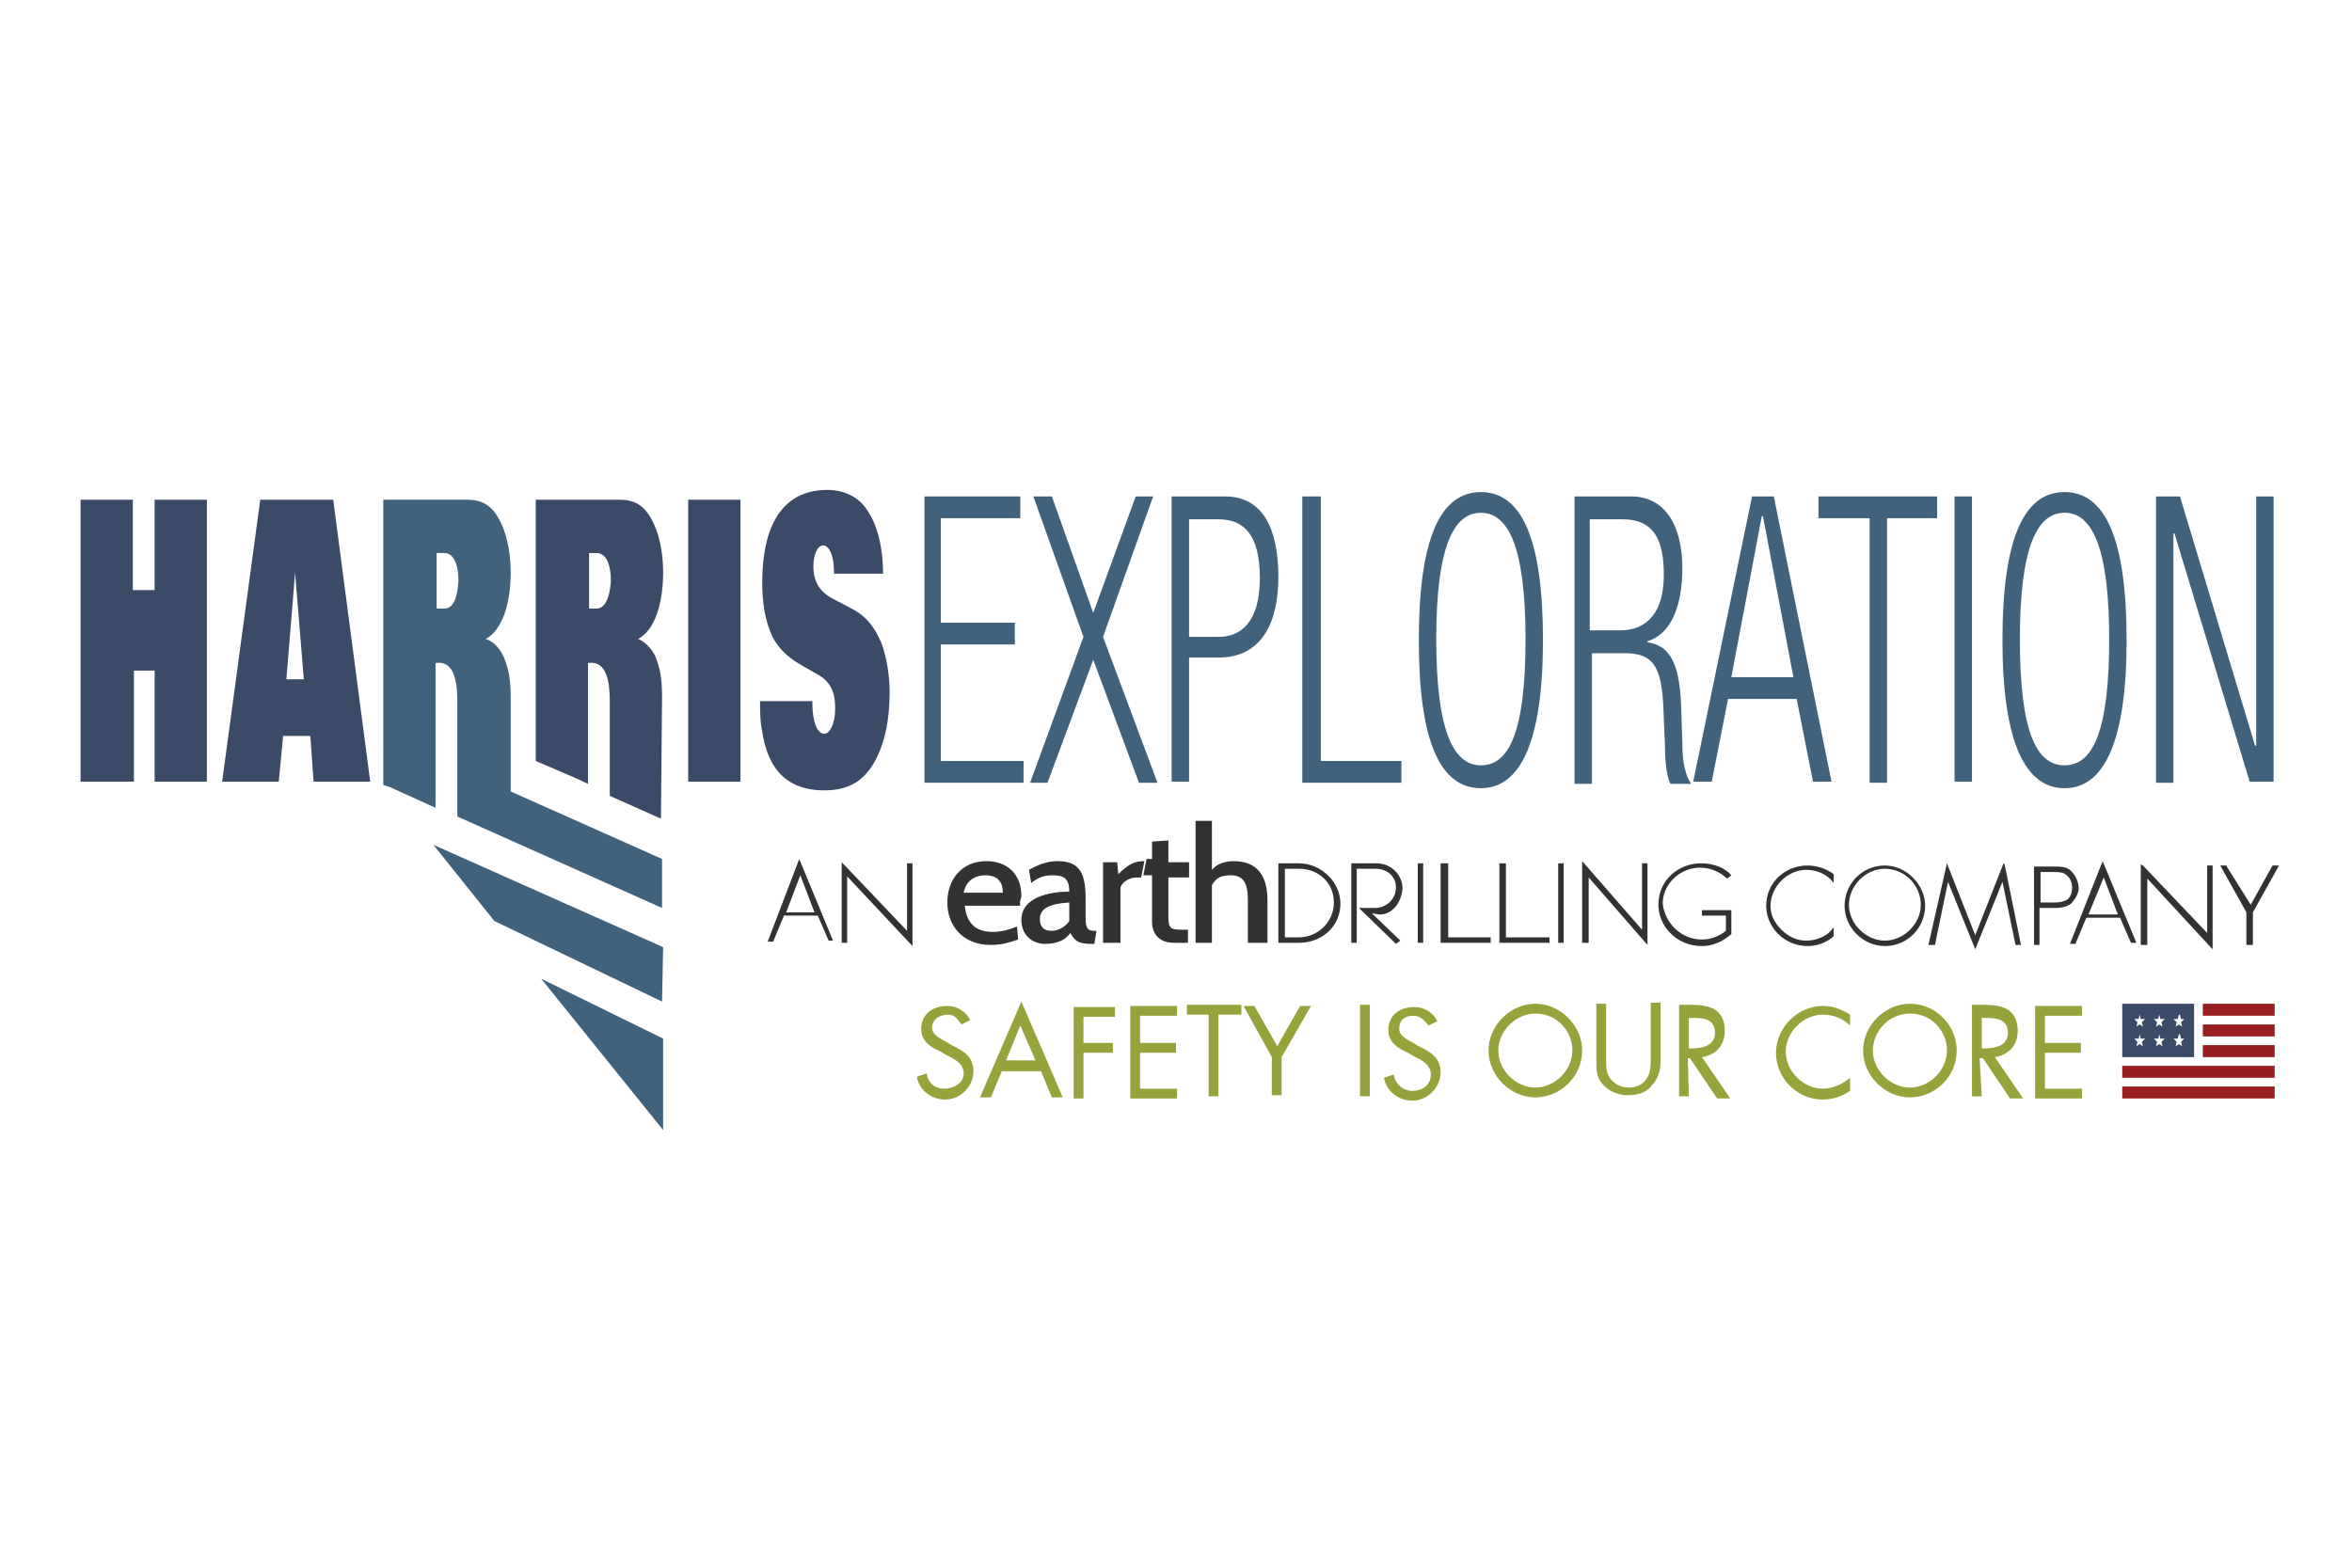
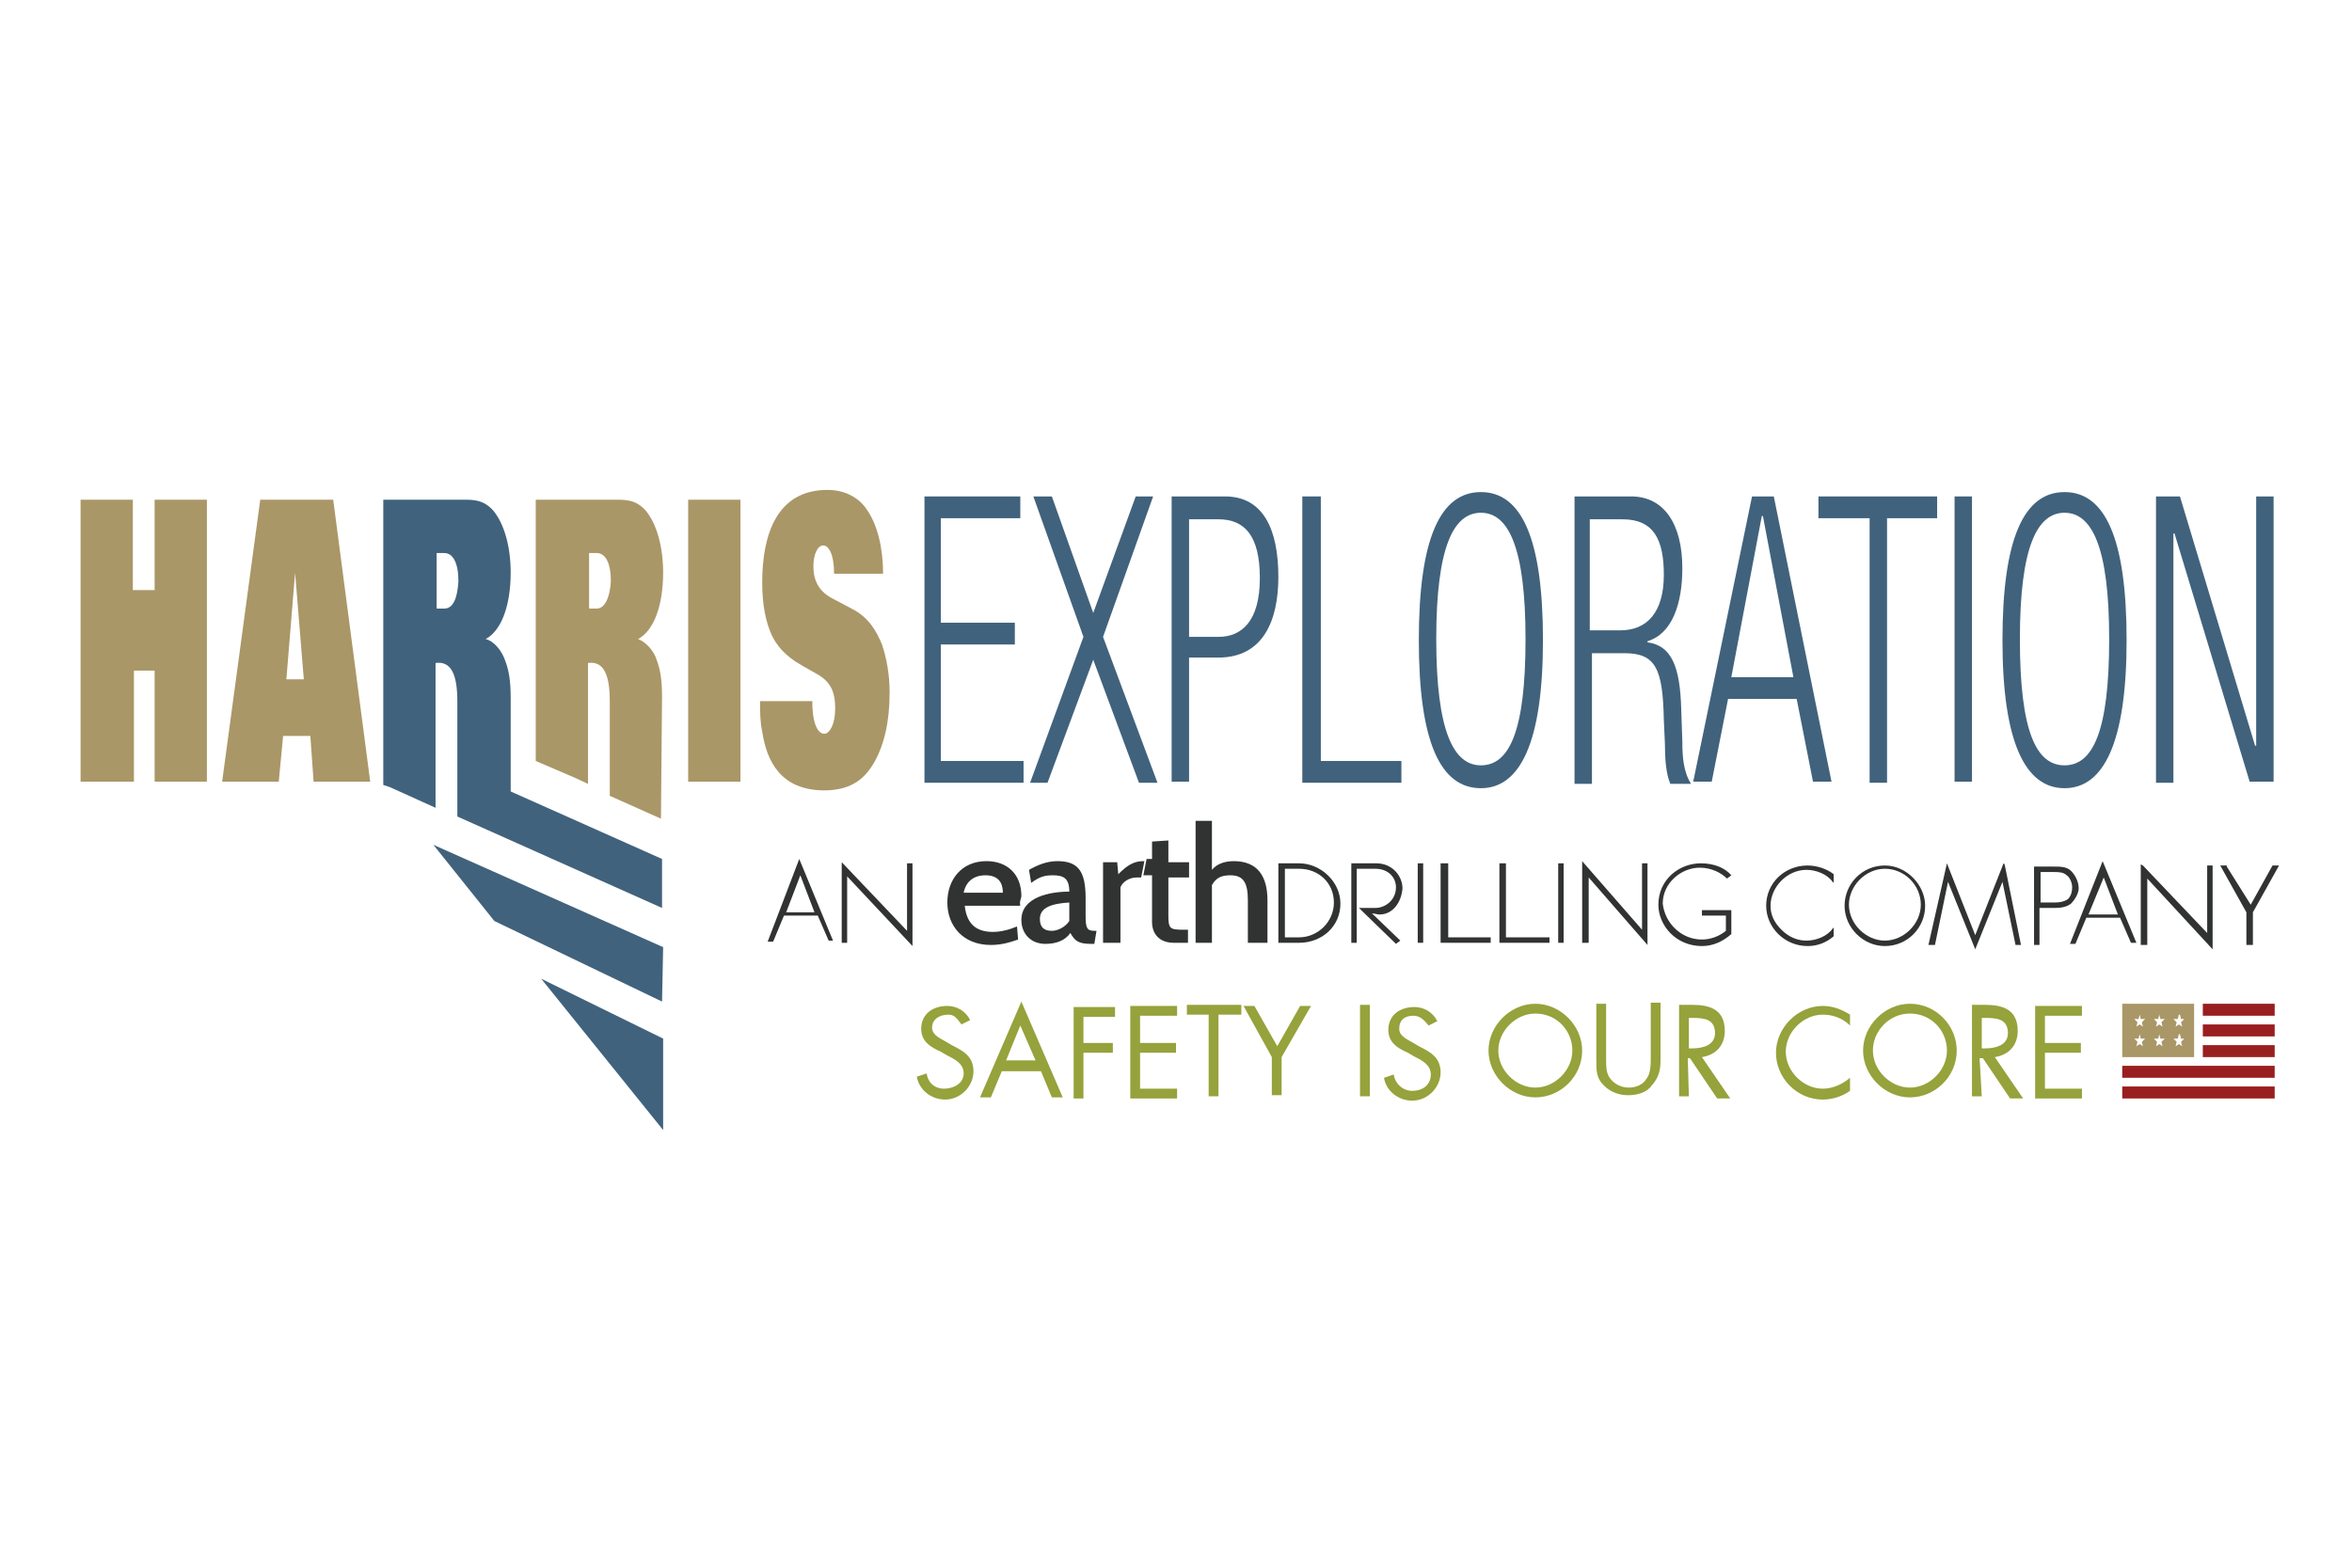
<svg xmlns="http://www.w3.org/2000/svg" version="1.1" id="Layer_1" x="0px" y="0px" viewBox="0 0 216 144" style="enable-background:new 0 0 216 144;" xml:space="preserve">
  <style type="text/css">
- 	.st0{fill-rule:evenodd;clip-rule:evenodd;fill:#3B4A67;}
+ 	.st0{fill-rule:evenodd;clip-rule:evenodd;fill:#aa9767;}
	.st1{fill:#41627C;}
	.st2{fill:#96A23B;}
	.st3{fill:#313332;}
- 	.st4{fill:#3B4A67;}
+ 	.st4{fill:#aa9767;}
	.st5{fill:#991E20;}
</style>
  <path class="st0" d="M7.4,71.8h4.9V61.6h1.9v10.2h4.8V45.9h-4.8v8.3h-2v-8.3H7.4L7.4,71.8z M69.8,64.4c0,0.9,0,1.9,0.2,2.8  c0.4,2.7,1.7,5.4,5.7,5.4c2.6,0,3.8-1.2,4.6-2.6c0.9-1.6,1.4-3.7,1.4-6.4c0-1.7-0.3-3.2-0.7-4.4c-0.5-1.2-1.2-2.5-2.8-3.3L76.5,55  c-1.6-0.8-1.8-2.1-1.8-3c0-1.1,0.4-1.9,0.9-1.9c0.5,0,1,0.8,1,2.6h4.5c0-2.3-0.5-4.5-1.5-5.9C79.1,46,77.9,45,76,45  c-4.6,0-6,4-6,8.5c0,2,0.3,3.6,0.9,4.9c0.4,0.8,1.1,1.8,2.7,2.7l1.4,0.8c1.5,0.8,1.7,2,1.7,3.2c0,1.4-0.5,2.3-1,2.3  c-0.5,0-1.1-0.7-1.1-3H69.8z M26.3,62.4l0.8-9.8l0.8,9.8H26.3z M63.2,71.8H68V45.9h-4.8L63.2,71.8z M20.4,71.8h5.2l0.4-4.2h2.5  l0.3,4.2h5.2l-3.4-25.9h-6.7L20.4,71.8z" />
  <g>
    <path class="st1" d="M84.8,45.6h8.9v2h-7.3v9.6h6.8v2h-6.8v10.7H94v2h-9.1V45.6z" />
    <path class="st1" d="M100.4,60.6l-4.2,11.3h-1.6l4.9-13.4l-4.6-12.9h1.7l3.8,10.7l3.9-10.7h1.6l-4.6,12.9l5,13.4h-1.7L100.4,60.6z" />
    <path class="st1" d="M107.6,45.6h4.9c3.5,0,4.9,3,4.9,7.4c0,4-1.4,7.4-5.5,7.4h-2.7v11.4h-1.6V45.6z M109.2,58.5h2.7   c2.1,0,3.8-1.4,3.8-5.4c0-3.9-1.4-5.4-3.8-5.4h-2.7V58.5z" />
    <path class="st1" d="M119.7,45.6h1.6v24.3h7.4v2h-9.1V45.6z" />
    <path class="st1" d="M136,45.2c3.7,0,5.7,4.2,5.7,13.6s-2.1,13.6-5.7,13.6c-3.7,0-5.7-4.2-5.7-13.6S132.3,45.2,136,45.2z M136,70.3   c2.6,0,4.1-3.1,4.1-11.6s-1.6-11.6-4.1-11.6s-4.1,3.1-4.1,11.6S133.5,70.3,136,70.3z" />
    <path class="st1" d="M144.4,45.6h5.4c3,0,4.7,2.5,4.7,6.6c0,3.2-0.9,6-3.2,6.7v0.1c2.2,0.3,3,2.2,3.1,6.2l0.1,2.9   c0,1.4,0.1,2.8,0.8,3.9h-1.9c-0.4-0.9-0.5-2.3-0.5-3.7l-0.1-2.2c-0.1-4.6-0.7-6.1-3.6-6.1h-3v12h-1.6V45.6z M146,57.9h2.8   c2.5,0,4-1.7,4-5.1c0-3.2-0.9-5.1-3.8-5.1H146V57.9z" />
    <path class="st1" d="M160.9,45.6h2l5.3,26.2h-1.7l-1.5-7.6h-6.3l-1.5,7.6h-1.7L160.9,45.6z M164.7,62.2l-2.8-14.8h-0.1l-2.8,14.8   H164.7z" />
    <path class="st1" d="M171.6,47.6h-4.6v-2h10.9v2h-4.6v24.3h-1.6V47.6z" />
    <path class="st1" d="M179.5,45.6h1.6v26.2h-1.6V45.6z" />
    <path class="st1" d="M189.6,45.2c3.7,0,5.7,4.2,5.7,13.6s-2.1,13.6-5.7,13.6s-5.7-4.2-5.7-13.6S185.9,45.2,189.6,45.2z M189.6,70.3   c2.6,0,4.1-3.1,4.1-11.6s-1.6-11.6-4.1-11.6s-4.1,3.1-4.1,11.6S187,70.3,189.6,70.3z" />
    <path class="st1" d="M198,45.6h2.2l6.9,22.9h0.1V45.6h1.6v26.2h-2.2L199.7,49h-0.1v22.9H198V45.6z" />
  </g>
  <g>
    <path class="st2" d="M88.3,94.1c-0.4-0.5-0.6-0.9-1.2-0.9c-0.8,0-1.5,0.4-1.5,1.2c0,0.7,0.8,1,1.3,1.3l0.5,0.3c1,0.5,2,1,2,2.4   c0,1.4-1.2,2.6-2.6,2.6c-1.3,0-2.4-0.9-2.6-2.1l0.9-0.3c0.1,0.8,0.7,1.4,1.6,1.4c0.9,0,1.8-0.5,1.8-1.4c0-0.9-0.8-1.3-1.6-1.7   l-0.5-0.3c-0.9-0.4-1.8-0.9-1.8-2.1c0-1.3,1-2.1,2.4-2.1c0.9,0,1.7,0.5,2.1,1.3L88.3,94.1z" />
    <path class="st2" d="M92,98.4l-1,2.4h-1l3.8-8.8l3.8,8.8h-1l-1-2.4H92z M93.7,94.2l-1.3,3.2l2.7,0L93.7,94.2z" />
    <path class="st2" d="M99.5,93.3v2.5h2.7v0.9h-2.7v4.2h-0.9v-8.4h3.8v0.9h-2.9L99.5,93.3z" />
    <path class="st2" d="M103.8,92.4h4.3v0.9h-3.4v2.5h3.3v0.9h-3.3v3.3h3.4v0.9h-4.3V92.4z" />
    <path class="st2" d="M111.9,100.7H111v-7.5h-2v-0.9h5v0.9h-2.1V100.7z" />
    <path class="st2" d="M114.2,92.4h1l2.1,3.7l2.1-3.7h1l-2.7,4.7v3.5h-0.9v-3.5L114.2,92.4z" />
    <path class="st2" d="M125.8,100.7h-0.9v-8.4h0.9V100.7z" />
    <path class="st2" d="M131.2,94.2c-0.4-0.5-0.8-0.9-1.4-0.9c-0.8,0-1.3,0.4-1.3,1.2c0,0.7,0.8,1,1.3,1.3l0.5,0.3c1,0.5,2,1,2,2.4   c0,1.4-1.2,2.6-2.6,2.6c-1.3,0-2.4-0.9-2.6-2.1l0.9-0.3c0.1,0.8,0.8,1.5,1.7,1.5s1.7-0.5,1.7-1.5c0-0.9-0.8-1.3-1.6-1.7l-0.5-0.3   c-0.9-0.4-1.8-0.9-1.8-2.1c0-1.3,1-2.1,2.4-2.1c0.9,0,1.7,0.5,2.1,1.3L131.2,94.2z" />
    <path class="st2" d="M145.3,96.5c0,2.4-2,4.3-4.3,4.3s-4.3-2-4.3-4.3s2-4.3,4.3-4.3S145.3,94.2,145.3,96.5z M137.6,96.5   c0,1.8,1.6,3.4,3.4,3.4c1.8,0,3.4-1.6,3.4-3.4c0-1.8-1.4-3.4-3.4-3.4C139.2,93.1,137.6,94.7,137.6,96.5z" />
    <path class="st2" d="M147.5,97.3c0,0.7,0,1.3,0.4,1.8c0.4,0.5,1,0.8,1.7,0.8c0.7,0,1.3-0.3,1.6-0.8c0.4-0.5,0.4-1.3,0.4-2v-5h0.9   v5.2c0,0.9-0.1,1.6-0.8,2.4c-0.5,0.7-1.4,0.9-2.2,0.9c-0.8,0-1.6-0.3-2.1-0.8c-0.8-0.7-0.8-1.4-0.8-2.4v-5.2h0.9L147.5,97.3   L147.5,97.3z" />
    <path class="st2" d="M155.1,100.7h-0.9v-8.4h1.2c1.6,0,3,0.4,3,2.4c0,1.3-0.8,2.2-2.1,2.4l2.6,3.8h-1.2l-2.5-3.7H155L155.1,100.7   L155.1,100.7z M155.1,96.3h0.3c1,0,2.1-0.3,2.1-1.4c0-1.3-1-1.4-2.1-1.4h-0.3V96.3z" />
    <path class="st2" d="M169.9,94.2c-0.7-0.7-1.6-1-2.5-1c-1.8,0-3.4,1.6-3.4,3.4s1.6,3.4,3.4,3.4c0.9,0,1.8-0.4,2.5-1v1.2   c-0.7,0.5-1.6,0.8-2.5,0.8c-2.4,0-4.3-2-4.3-4.3s2-4.3,4.3-4.3c0.9,0,1.7,0.3,2.5,0.8V94.2z" />
    <path class="st2" d="M179.7,96.5c0,2.4-2,4.3-4.3,4.3s-4.3-2-4.3-4.3s2-4.3,4.3-4.3C177.8,92.2,179.7,94.2,179.7,96.5z M172,96.5   c0,1.8,1.6,3.4,3.4,3.4c1.8,0,3.4-1.6,3.4-3.4c0-1.8-1.4-3.4-3.4-3.4C173.5,93.1,172,94.7,172,96.5z" />
    <path class="st2" d="M182,100.7h-0.9v-8.4h1.2c1.6,0,3,0.4,3,2.4c0,1.3-0.8,2.2-2.1,2.4l2.6,3.8h-1.2l-2.5-3.7h-0.3L182,100.7   L182,100.7z M182,96.3h0.3c1,0,2.1-0.3,2.1-1.4c0-1.3-1-1.4-2.1-1.4H182V96.3z" />
    <path class="st2" d="M186.9,92.4h4.3v0.9h-3.4v2.5h3.3v0.9h-3.3v3.3h3.4v0.9h-4.3V92.4z" />
  </g>
  <g>
    <path class="st3" d="M166,79.5c-2.1,0-3.8,1.6-3.8,3.7c0,2,1.7,3.7,3.8,3.7c0.9,0,1.7-0.3,2.4-0.9l0,0v-0.8l-0.1,0.1   c-0.5,0.7-1.5,1.1-2.4,1.1c-0.8,0-1.6-0.3-2.3-1c-0.7-0.7-1-1.4-1-2.2c0-1.7,1.5-3.3,3.3-3.3c0.9,0,1.9,0.4,2.4,1.1l0.1,0.1v-0.8   l0,0C167.9,79.9,167,79.5,166,79.5z" />
    <path class="st3" d="M173.1,79.5c-2.1,0-3.7,1.7-3.7,3.7c0,2,1.7,3.7,3.7,3.7c2.1,0,3.7-1.7,3.7-3.7   C176.8,81.3,175.1,79.5,173.1,79.5z M173.1,86.4c-1.7,0-3.3-1.5-3.3-3.3c0-1.7,1.5-3.3,3.3-3.3s3.3,1.5,3.3,3.3   C176.4,84.9,174.8,86.4,173.1,86.4z" />
    <polygon class="st3" points="184,79.3 181.4,85.9 178.8,79.3 178.8,79.3 177.1,86.8 177.1,86.8 177.7,86.8 178.9,81 181.4,87.2    183.9,81 185.1,86.8 185.1,86.8 185.6,86.8 184.1,79.4  " />
    <path class="st3" d="M190.2,80c-0.4-0.4-1-0.4-1.5-0.4h-1.9v7.2h0.5v-3.4h1.3c0.4,0,1.1,0,1.6-0.4c0.3-0.3,0.7-0.9,0.7-1.4   C190.9,81,190.6,80.4,190.2,80z M188.7,82.9h-1.3v-2.8h1.2c0.4,0,0.9,0,1.2,0.3c0.3,0.2,0.5,0.7,0.5,1.1c0,0.4-0.1,0.8-0.4,1.1   C189.6,82.8,189.2,82.9,188.7,82.9z" />
    <path class="st3" d="M190.1,86.7L190.1,86.7h0.5l1-2.4h3.1l1,2.3l0,0h0.5l-3.1-7.5L190.1,86.7z M193.2,80.6l1.3,3.4h-2.7   L193.2,80.6z" />
    <polygon class="st3" points="202.7,85.7 196.8,79.5 196.6,79.4 196.6,86.8 197.2,86.8 197.2,80.7 203.2,87.2 203.2,79.5    202.7,79.5  " />
    <polygon class="st3" points="208.7,79.5 206.7,83.1 204.5,79.6 204.5,79.5 203.9,79.5 206.3,83.8 206.3,86.8 206.9,86.8    206.9,83.8 209.3,79.5  " />
    <path class="st3" d="M70.5,86.5L70.5,86.5h0.5l1-2.4h3.1l1,2.3l0,0h0.4l-3.1-7.5L70.5,86.5z M73.5,80.4l1.3,3.4h-2.6L73.5,80.4z" />
    <polygon class="st3" points="83.3,85.5 77.4,79.3 77.3,79.2 77.3,86.6 77.8,86.6 77.8,80.5 83.8,86.9 83.8,79.3 83.3,79.3  " />
  </g>
  <path class="st3" d="M123.1,83c0,2.1-1.7,3.6-3.8,3.6h-1.9v-7.3h1.9C121.3,79.3,123.1,81,123.1,83 M118,79.9v6.2h1.3  c1.7,0,3.2-1.4,3.2-3.2s-1.4-3.1-3.2-3.1H118z" />
  <path class="st3" d="M126.7,84c-0.2,0-0.5-0.1-0.7-0.1l2.6,2.5l-0.4,0.3l-3.4-3.3h1.5c0.9,0,1.9-0.7,1.9-1.9c0-0.9-0.7-1.7-1.9-1.7  h-1.7v6.8h-0.5v-7.3h2.3c1.5,0,2.4,1.2,2.4,2.3C128.7,82.9,127.9,84,126.7,84" />
  <rect x="130.2" y="79.3" class="st3" width="0.5" height="7.3" />
  <polygon class="st3" points="132.3,79.3 133,79.3 133,86.1 136.9,86.1 136.9,86.6 132.3,86.6 " />
  <polygon class="st3" points="137.7,79.3 138.3,79.3 138.3,86.1 142.3,86.1 142.3,86.6 137.7,86.6 " />
  <rect x="143.1" y="79.3" class="st3" width="0.5" height="7.3" />
  <polygon class="st3" points="150.8,85.4 150.8,79.3 151.3,79.3 151.3,86.8 145.9,80.6 145.9,86.6 145.3,86.6 145.3,79.1 " />
  <path class="st3" d="M156.3,86.3c0.8,0,1.6-0.3,2.2-0.8v-1.4h-2.2v-0.5h2.7v2.2c-0.8,0.7-1.7,1.1-2.7,1.1c-2.4,0-4-1.9-4-3.8  c0-2.3,1.9-3.8,3.9-3.8c1.2,0,2.2,0.4,2.8,1.1l-0.4,0.3c-0.5-0.5-1.4-1-2.5-1c-1.7,0-3.4,1.4-3.4,3.3  C152.9,84.8,154.4,86.3,156.3,86.3" />
  <path class="st3" d="M93.8,82.3c0-2-1.3-3.2-3.2-3.2c-2.3,0-3.6,1.7-3.6,3.8s1.4,3.9,4,3.9c1.1,0,1.9-0.3,2.5-0.5l-0.1-1.2  c-0.7,0.3-1.5,0.5-2.2,0.5c-1.3,0-2.4-0.5-2.6-2.4h5.1C93.6,82.8,93.8,82.5,93.8,82.3z M88.5,82c0.2-1,0.9-1.6,2-1.6  c1.2,0,1.6,0.7,1.6,1.6H88.5z" />
  <path class="st3" d="M100.5,86.7h-0.3c-1.2,0-1.5-0.3-1.9-1c-0.5,0.7-1.3,1-2.3,1c-1.3,0-2.2-0.9-2.2-2.2c0-2.1,2.6-2.6,4.4-2.6  c0-1.2-0.5-1.5-1.5-1.5c-0.7,0-1.2,0.1-2,0.7l-0.2-1.2c0.7-0.4,1.6-0.8,2.6-0.8c1.9,0,2.6,0.9,2.6,3.4v1.6c0,1.1,0.1,1.4,0.8,1.4  h0.2L100.5,86.7z M98.2,82.9c-1.7,0.1-2.7,0.5-2.7,1.5c0,0.8,0.4,1.1,1.1,1.1c0.5,0,1.2-0.3,1.6-0.9V82.9z" />
  <path class="st3" d="M104.8,80.6h-0.4c-0.7,0-1.3,0.4-1.5,0.9v5.1h-1.6v-7.4h1.3l0.1,1.1c0.8-0.8,1.4-1.2,2.3-1.2h0.1L104.8,80.6z" />
  <path class="st3" d="M109.1,86.6h-1.3c-1.4,0-2-0.9-2-1.9v-4.3h-0.8l0.3-1.5h0.5v-1.6l1.5-0.1v2h1.9v1.4h-1.9V84  c0,1.3,0.1,1.4,1.4,1.4h0.4L109.1,86.6z" />
  <path class="st3" d="M114.6,86.6v-3.9c0-1.6-0.4-2.3-1.6-2.3c-0.8,0-1.3,0.2-1.7,0.9v5.3h-1.5V75.4h1.5v4.5c0.4-0.5,1.1-0.8,2-0.8  c2.2,0,3.1,1.4,3.1,3.6v3.9C116.2,86.6,114.6,86.6,114.6,86.6z" />
  <polygon class="st1" points="45.4,84.6 60.8,92 60.9,87 39.8,77.6 " />
  <path class="st4" d="M58.6,58.7c1.5-0.8,2.3-3.2,2.3-6.1c0-2.4-0.6-4.5-1.6-5.7c-0.9-1-1.8-1-2.8-1h-7.3v24l3.5,1.5L54,72l0,0  l0-11.1c1.4-0.2,2,1,2,3.5l0,8.7l4.7,2.1l0.1-11.2c0-1.7-0.2-2.6-0.5-3.4C60.1,59.9,59.4,59,58.6,58.7z M54.8,55.9c0,0-0.7,0-0.7,0  v-5.1c0.1,0,0.6,0,0.7,0c0.8,0,1.3,0.9,1.3,2.6C56,55,55.5,55.9,54.8,55.9z" />
  <path class="st1" d="M46.9,72.7l0-8.6c0-1.7-0.2-2.6-0.5-3.4c-0.3-0.9-1-1.8-1.8-2c1.5-0.8,2.3-3.2,2.3-6.1c0-2.4-0.6-4.5-1.6-5.7  c-0.9-1-1.8-1-2.8-1h-7.3v21.6l0,0v4.4v0.2l0.6,0.2l4.2,1.9v-4.4l0,0l0-8.9c1.4-0.2,2,1,2,3.5l0,6.3l0,0l0,4.3l18.8,8.4l0-4.5  L46.9,72.7z M40.8,55.9c0,0-0.6,0-0.7,0v-5.1c0.1,0,0.6,0,0.7,0c0.8,0,1.3,0.9,1.3,2.6C42,55,41.6,55.9,40.8,55.9z" />
  <g>
    <path class="st5" d="M202.3,96h6.6v1.1h-6.6V96z" />
    <path class="st5" d="M202.3,94.1h6.6v1.1h-6.6V94.1z" />
    <path class="st5" d="M194.9,99.8h14v1.1h-14V99.8z" />
    <path class="st5" d="M194.9,97.9h14V99h-14V97.9z" />
    <path class="st5" d="M202.3,92.2h6.6v1.1h-6.6V92.2z" />
    <path class="st4" d="M201.5,92.2h-6.6v4.9h6.6V92.2z M197,95.4l-0.3,0.3l0.1,0.4c0,0,0,0,0,0c0,0,0,0,0,0l-0.3-0.2l-0.3,0.2h0   c0,0,0,0,0,0c0,0,0,0,0,0l0.1-0.4l-0.3-0.3c0,0,0,0,0,0c0,0,0,0,0,0l0.4,0l0.1-0.4c0,0,0,0,0,0c0,0,0,0,0,0l0.1,0.4L197,95.4   C196.9,95.3,197,95.3,197,95.4C197,95.3,197,95.4,197,95.4L197,95.4z M197,93.6l-0.3,0.3l0.1,0.4c0,0,0,0,0,0c0,0,0,0,0,0l-0.3-0.2   l-0.3,0.2h0c0,0,0,0,0,0c0,0,0,0,0,0l0.1-0.4l-0.3-0.3c0,0,0,0,0,0c0,0,0,0,0,0l0.4,0l0.1-0.4c0,0,0,0,0,0c0,0,0,0,0,0l0.1,0.4   L197,93.6C196.9,93.5,197,93.5,197,93.6C197,93.6,197,93.6,197,93.6L197,93.6z M198.8,95.4l-0.3,0.3l0.1,0.4c0,0,0,0,0,0   c0,0,0,0,0,0l-0.3-0.2l-0.3,0.2h0c0,0,0,0,0,0c0,0,0,0,0,0l0.1-0.4l-0.3-0.3c0,0,0,0,0,0c0,0,0,0,0,0l0.4,0l0.1-0.4c0,0,0,0,0,0   c0,0,0,0,0,0l0.1,0.4L198.8,95.4C198.7,95.3,198.8,95.3,198.8,95.4C198.8,95.3,198.8,95.4,198.8,95.4L198.8,95.4z M198.8,93.6   l-0.3,0.3l0.1,0.4c0,0,0,0,0,0c0,0,0,0,0,0l-0.3-0.2l-0.3,0.2h0c0,0,0,0,0,0c0,0,0,0,0,0l0.1-0.4l-0.3-0.3c0,0,0,0,0,0c0,0,0,0,0,0   l0.4,0l0.1-0.4c0,0,0,0,0,0c0,0,0,0,0,0l0.1,0.4L198.8,93.6C198.7,93.5,198.8,93.5,198.8,93.6C198.8,93.6,198.8,93.6,198.8,93.6   L198.8,93.6z M200.6,95.4l-0.3,0.3l0.1,0.4c0,0,0,0,0,0c0,0,0,0,0,0l-0.3-0.2l-0.3,0.2h0c0,0,0,0,0,0c0,0,0,0,0,0l0.1-0.4l-0.3-0.3   c0,0,0,0,0,0c0,0,0,0,0,0l0.4,0l0.1-0.4c0,0,0.1,0,0.1,0l0.1,0.4L200.6,95.4C200.6,95.3,200.6,95.3,200.6,95.4   C200.6,95.3,200.6,95.4,200.6,95.4L200.6,95.4z M200.6,93.6l-0.3,0.3l0.1,0.4c0,0,0,0,0,0c0,0,0,0,0,0l-0.3-0.2l-0.3,0.2h0   c0,0,0,0,0,0c0,0,0,0,0,0l0.1-0.4l-0.3-0.3v0c0,0,0,0,0,0l0.4,0l0.1-0.4c0,0,0.1,0,0.1,0l0.1,0.4L200.6,93.6   C200.6,93.5,200.6,93.6,200.6,93.6C200.6,93.6,200.6,93.6,200.6,93.6L200.6,93.6z" />
  </g>
  <path class="st1" d="M36.1,74.6" />
  <polygon class="st1" points="60.9,103.8 60.9,95.4 49.7,89.9 " />
</svg>
